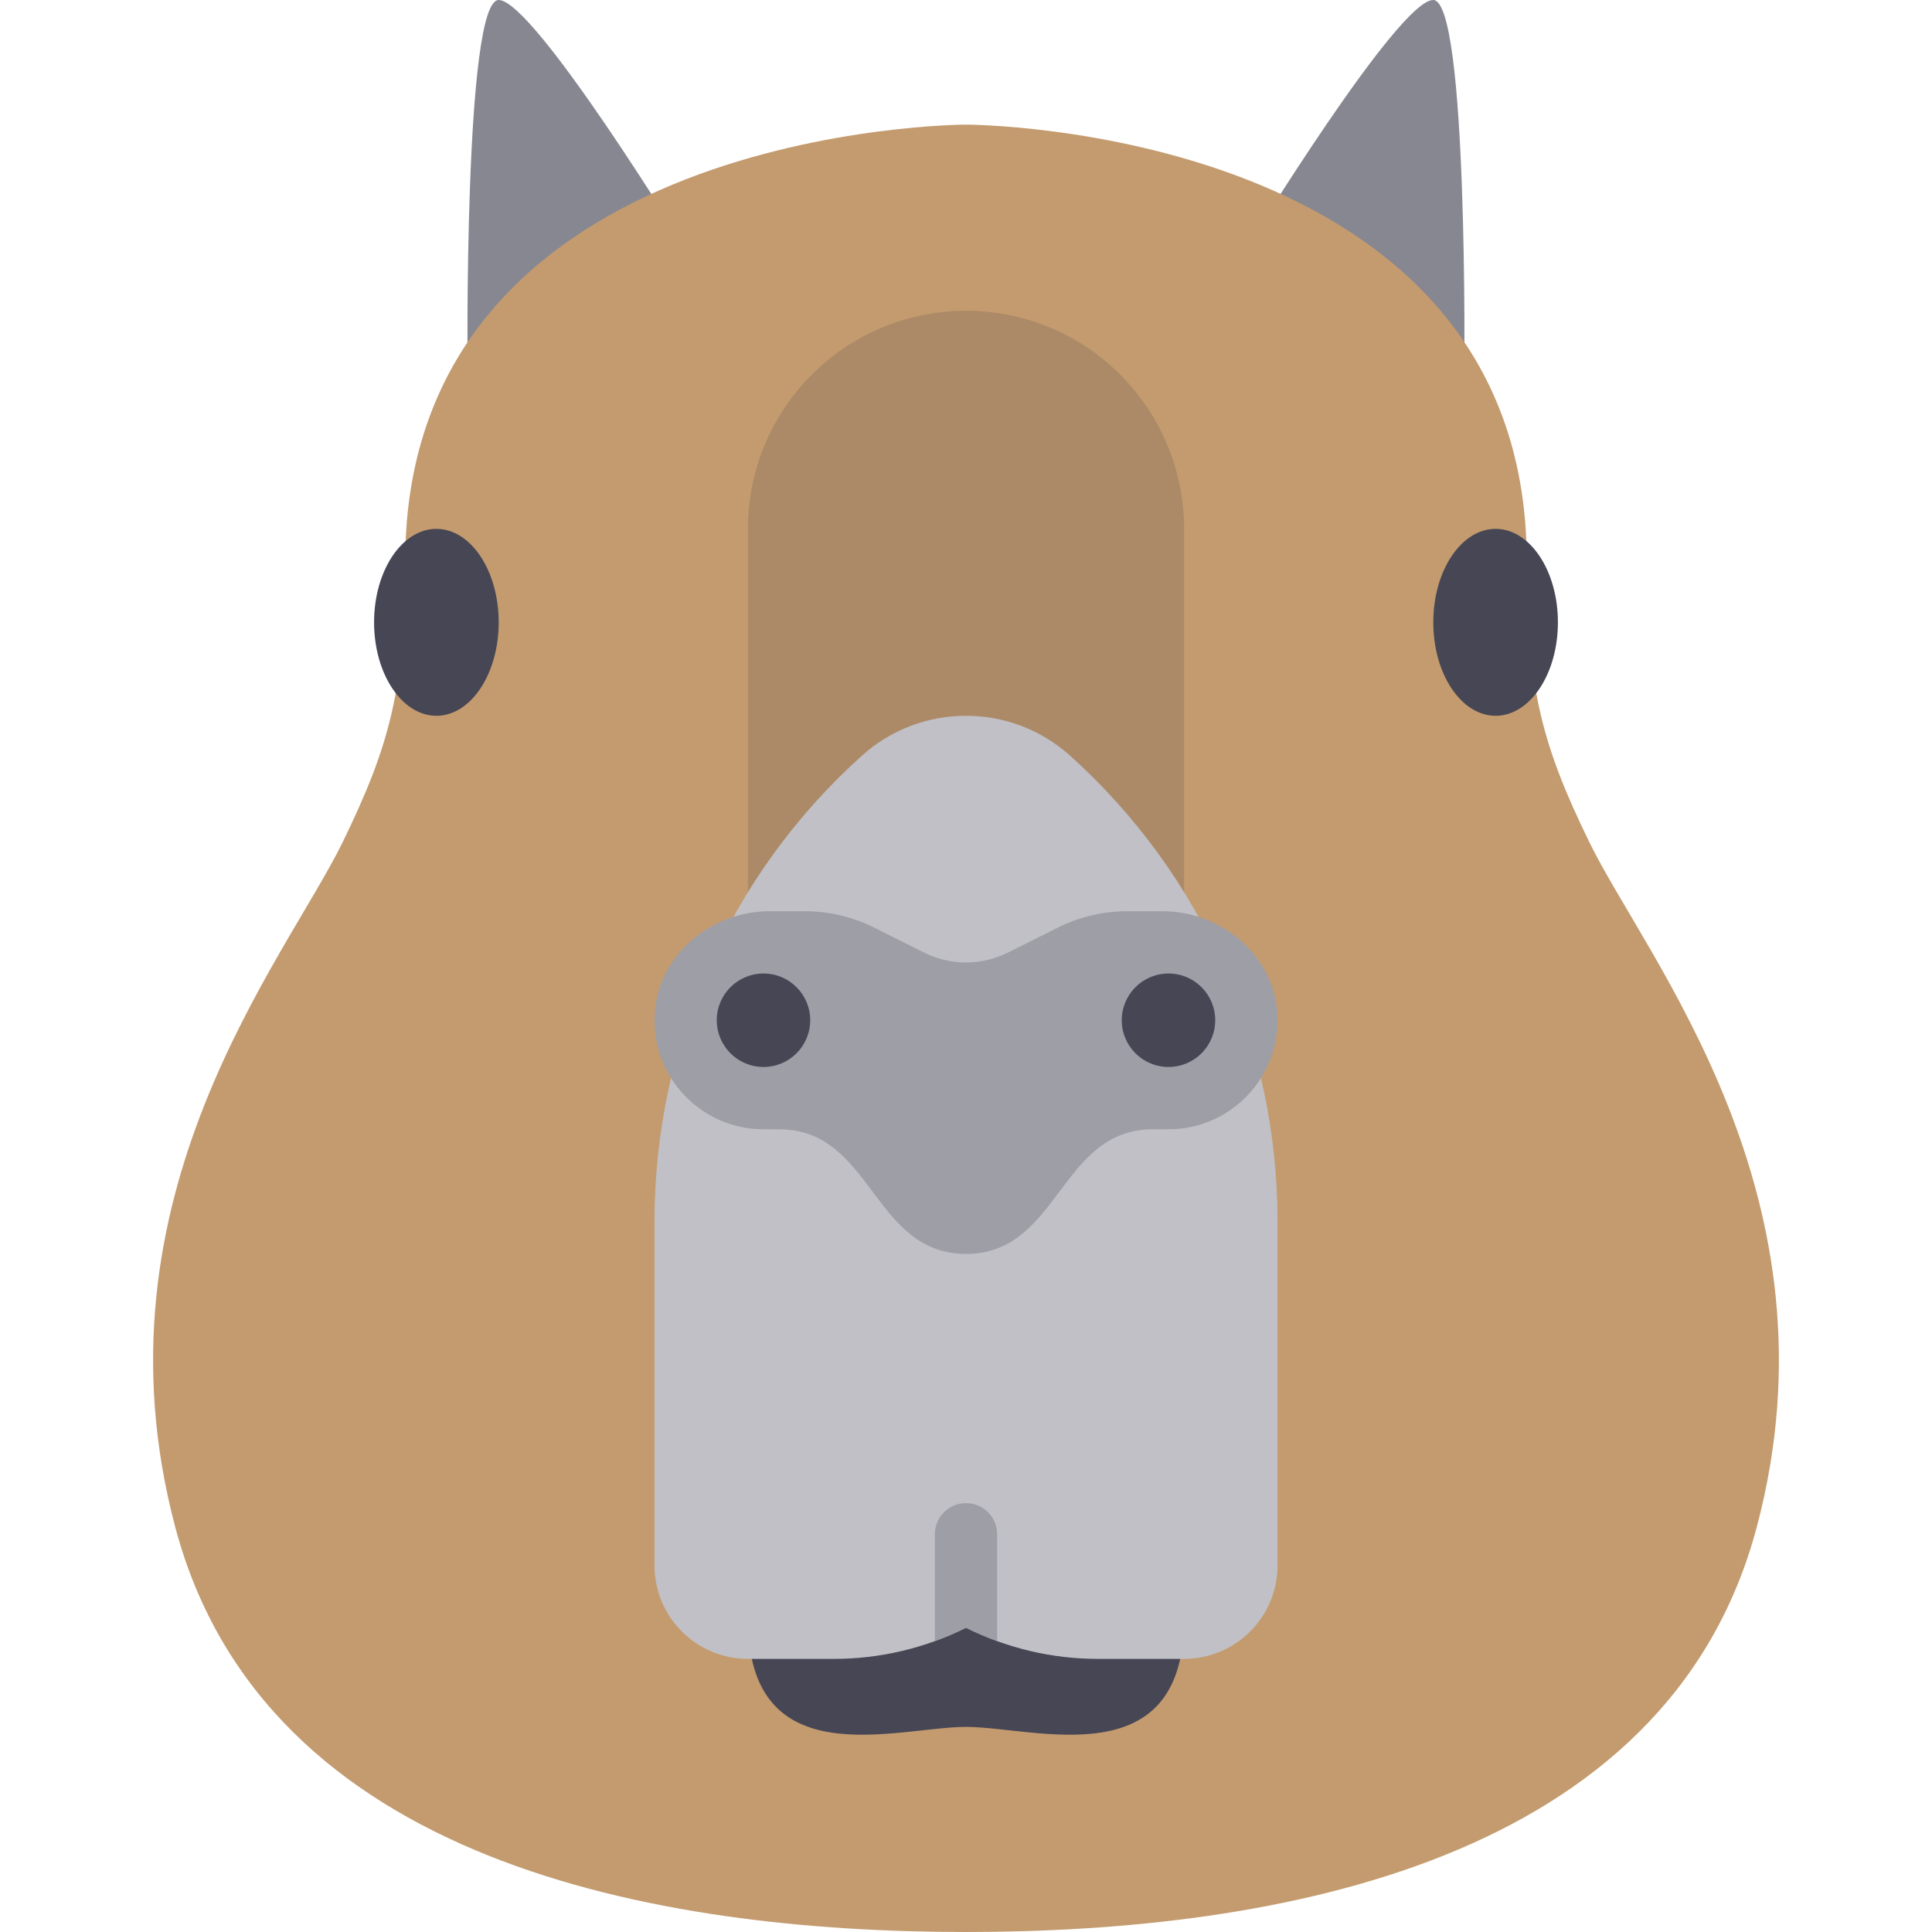
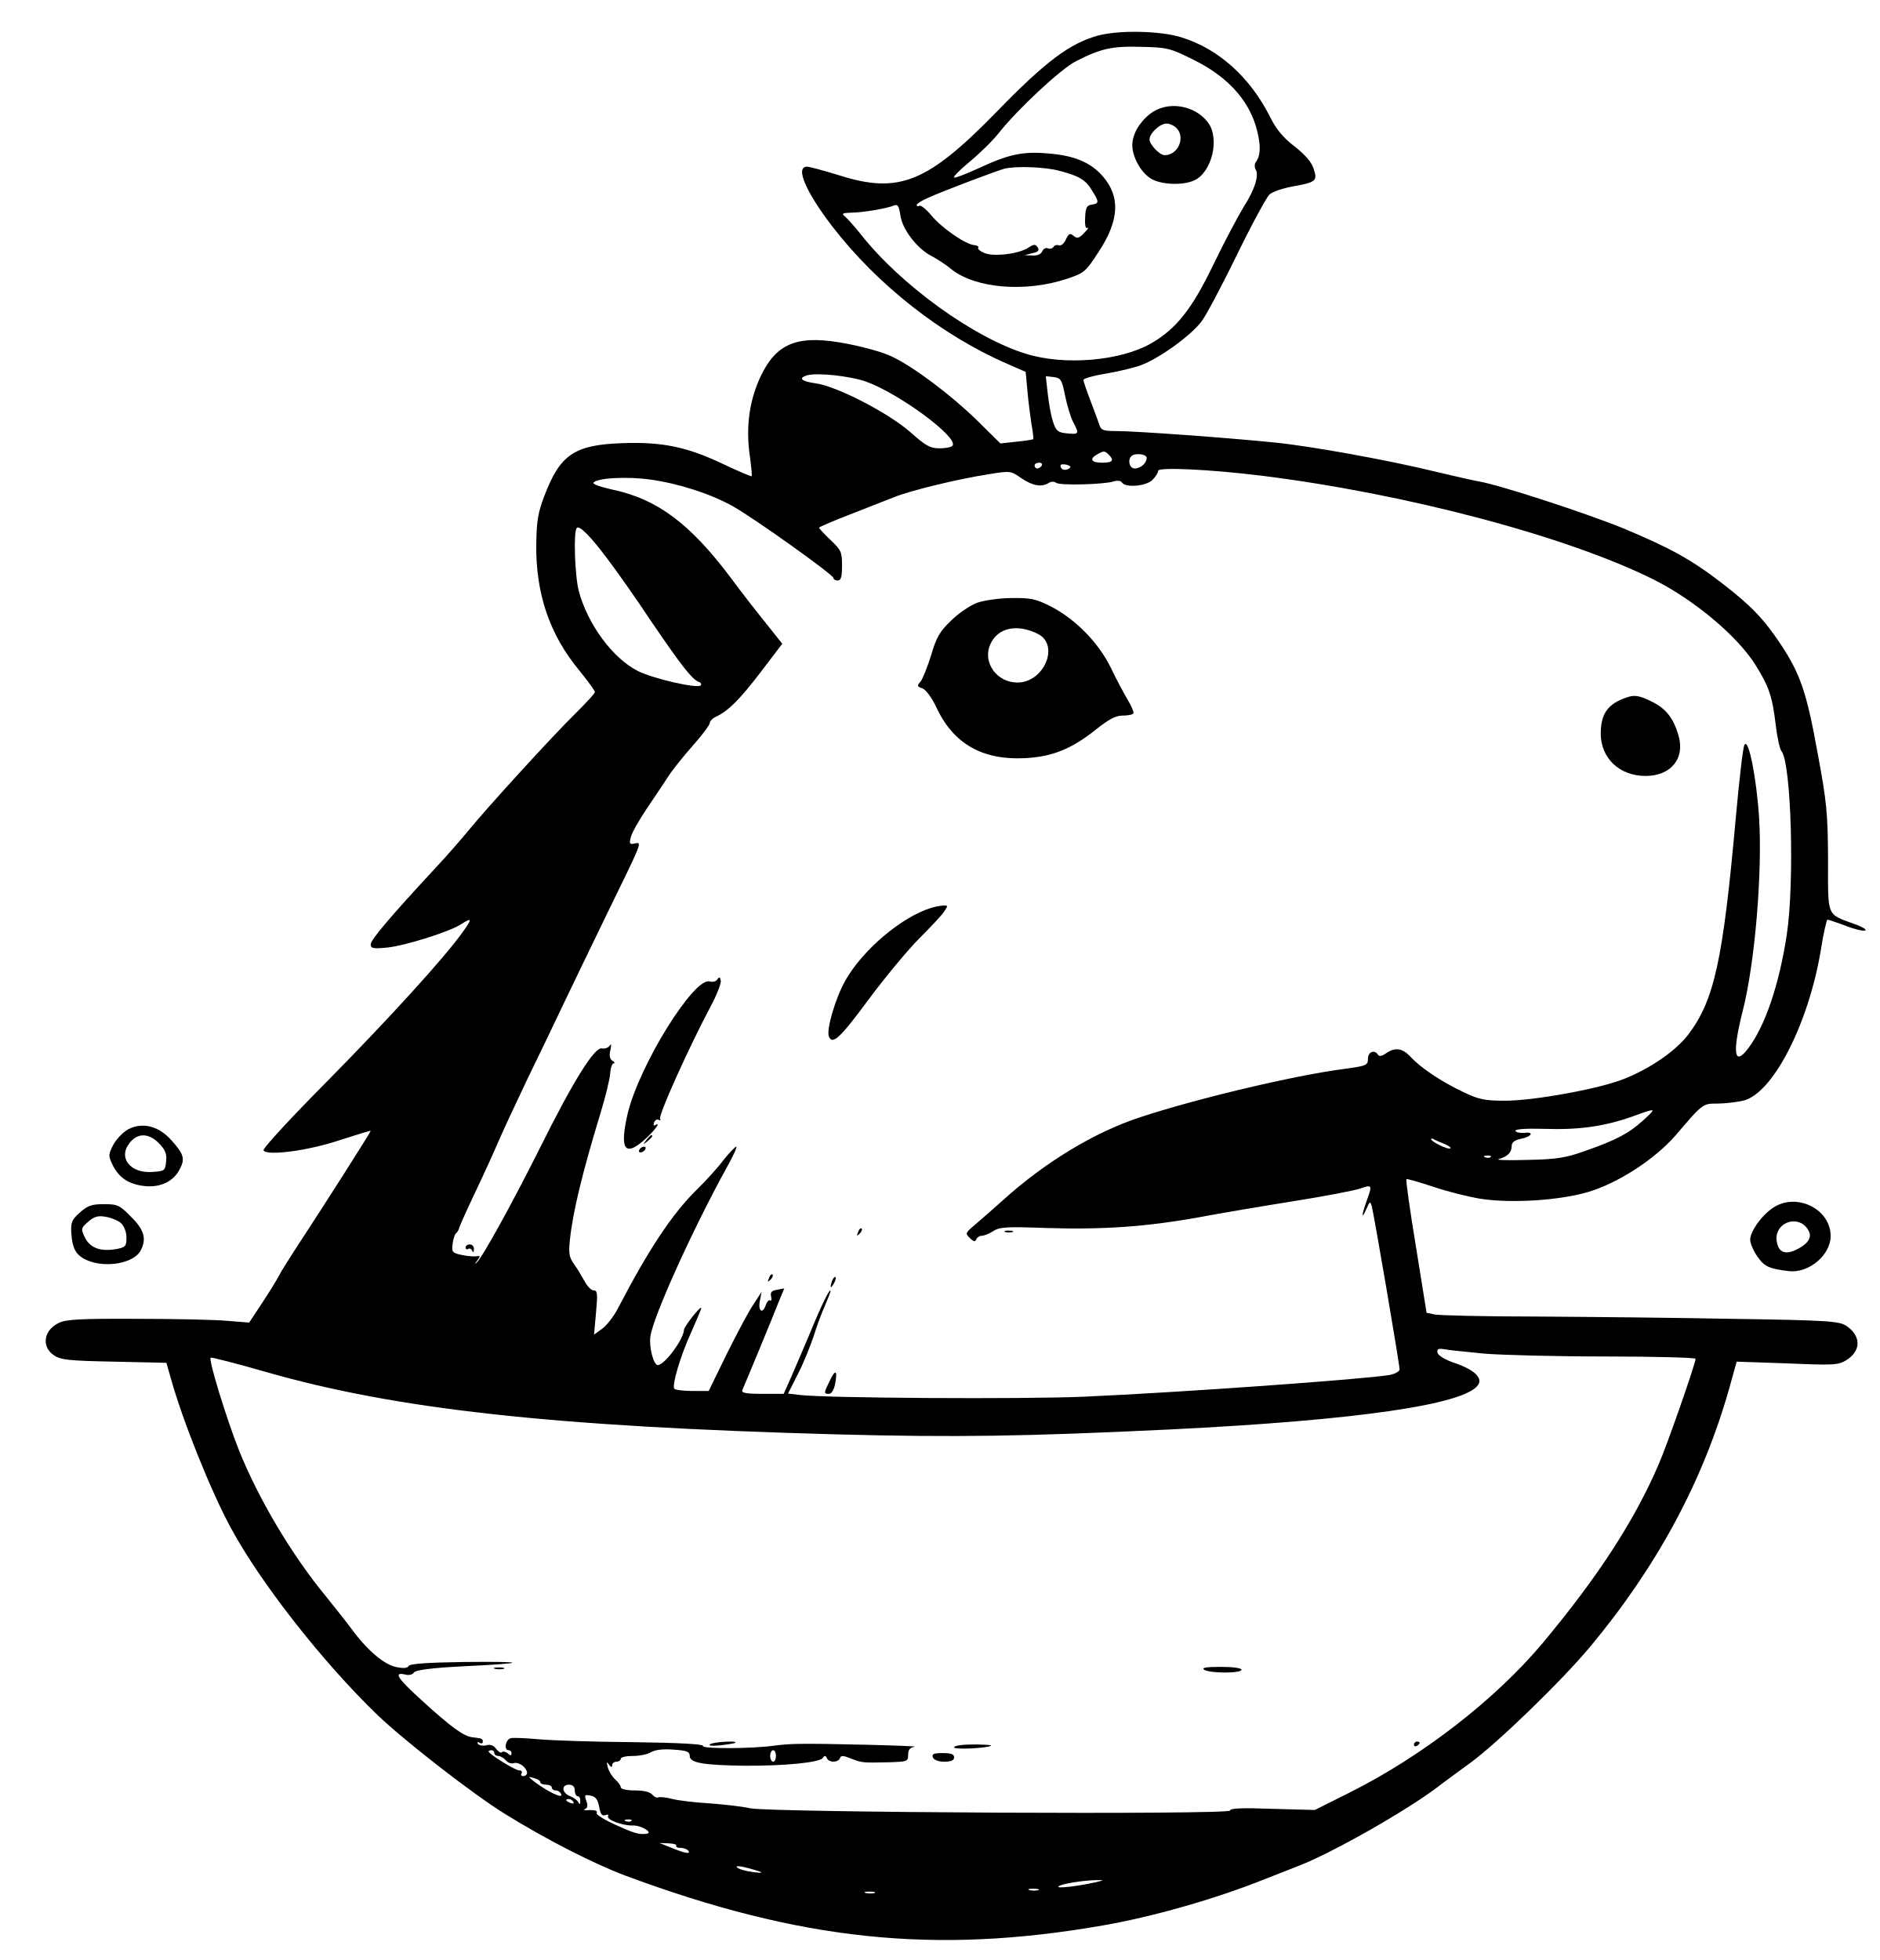
- <svg xmlns="http://www.w3.org/2000/svg" height="800px" width="800px" version="1.1" id="Layer_1" viewBox="0 0 512 512" xml:space="preserve">
-   <g>
-     <path style="fill:#878791;" d="M181.696,65.849c0,0-40.248-65.849-49.536-65.849s-8.256,98.873-8.256,98.873L181.696,65.849z" />
-     <path style="fill:#878791;" d="M330.27,65.849c0,0,40.248-65.849,49.536-65.849c9.288,0,8.256,98.873,8.256,98.873L330.27,65.849z" />
-   </g>
-   <path style="fill:#C39B6E;" d="M256,512c81.872,0,185.928-18.287,209.564-107.328c23.285-87.72-29.233-150.366-44.444-181.632  c-12.384-25.456-16.512-40.592-16.512-74.304C404.608,33.152,256,33.023,256,33.023s-148.608,0.129-148.608,115.713  c0,33.712-4.128,48.848-16.512,74.304c-15.211,31.265-67.729,93.912-44.444,181.632C70.072,493.714,174.128,512,256,512z" />
-   <path style="fill:#AC8A67;" d="M256,82.361L256,82.361c-31.918,0-57.792,25.874-57.792,57.792v206.4  c0,31.918,25.874,57.792,57.792,57.792l0,0c31.918,0,57.792-25.874,57.792-57.792v-206.4C313.792,108.235,287.918,82.361,256,82.361  z" />
-   <g>
-     <path style="fill:#464655;" d="M313.792,429.03c0,42.147-39.553,28.617-57.792,28.617s-57.792,13.53-57.792-28.617   s25.874-28.617,57.792-28.617S313.792,386.882,313.792,429.03z" />
-     <ellipse style="fill:#464655;" cx="115.646" cy="164.924" rx="16.512" ry="24.768" />
-     <ellipse style="fill:#464655;" cx="396.35" cy="164.924" rx="16.512" ry="24.768" />
-   </g>
-   <path style="fill:#C0C0C6;" d="M283.628,200.296l-0.012-0.011c-7.849-7.065-17.732-10.597-27.615-10.597  c-9.883,0-19.765,3.531-27.615,10.597l-0.012,0.011c-34.966,31.47-54.932,76.303-54.932,123.346v91.214  c0,13.679,11.089,24.768,24.768,24.768h22.819c12.14,0,24.115-2.827,34.973-8.256c10.859,5.429,22.832,8.256,34.973,8.256h22.819  c13.679,0,24.768-11.089,24.768-24.768v-91.214C338.56,276.599,318.594,231.767,283.628,200.296z" />
-   <g>
-     <path style="fill:#9E9EA6;" d="M308.029,241.48h-9.262c-6.409,0-12.73,1.492-18.461,4.358l-13.228,6.614   c-6.973,3.487-15.181,3.487-22.154,0l-13.228-6.614c-5.732-2.866-12.053-4.358-18.461-4.358h-9.262   c-15.647,0-29.672,11.716-30.49,27.342c-0.873,16.665,12.381,30.45,28.855,30.45h4.128c24.768,0,24.768,33.024,49.536,33.024   s24.768-33.024,49.536-33.024h4.128c16.474,0,29.728-13.785,28.855-30.45C337.701,253.196,323.675,241.48,308.029,241.48z" />
-     <path style="fill:#9E9EA6;" d="M256,431.368c2.687,1.344,5.446,2.523,8.256,3.545V406.6c0-4.559-3.697-8.256-8.256-8.256   c-4.559,0-8.256,3.697-8.256,8.256v28.313C250.554,433.891,253.313,432.711,256,431.368z" />
-   </g>
-   <g>
-     <circle style="fill:#464655;" cx="202.334" cy="270.374" r="12.384" />
-     <circle style="fill:#464655;" cx="309.662" cy="270.374" r="12.384" />
+ <svg xmlns="http://www.w3.org/2000/svg" version="1.0" width="654pt" height="682pt" viewBox="0 0 654 682" preserveAspectRatio="xMidYMid meet">
+   <g transform="translate(0,682) scale(0.1,-0.1)" fill="#000000" stroke="none">
+     <path d="M3820 6696 c-98 -27 -183 -91 -352 -265 -241 -247 -340 -287 -548 -221 -52 16 -103 30 -112 30 -42 0 -4 -88 89 -209 157 -203 380 -378 608 -477 l64 -28 6 -65 c3 -37 10 -88 14 -116 5 -27 8 -51 6 -53 -2 -2 -28 -6 -59 -9 l-55 -6 -84 83 c-92 89 -220 185 -295 220 -26 13 -93 32 -150 43 -170 34 -246 7 -302 -106 -41 -83 -55 -176 -42 -275 6 -42 9 -78 8 -79 -2 -2 -46 17 -99 42 -126 60 -212 78 -352 73 -166 -6 -216 -39 -271 -184 -22 -57 -27 -87 -28 -169 -2 -171 47 -314 149 -437 30 -37 55 -71 55 -76 0 -5 -30 -37 -66 -73 -77 -75 -309 -329 -374 -409 -25 -30 -74 -87 -110 -125 -164 -177 -230 -255 -230 -271 0 -14 8 -16 58 -11 60 6 218 55 258 82 37 24 38 18 2 -31 -62 -87 -255 -299 -476 -523 -122 -123 -219 -228 -215 -234 12 -20 156 -1 266 36 59 19 107 34 107 32 0 -4 -166 -265 -245 -385 -34 -52 -68 -106 -75 -120 -7 -14 -33 -56 -58 -94 l-45 -68 -76 6 c-42 4 -184 7 -317 7 -200 1 -246 -2 -271 -15 -52 -26 -59 -83 -15 -112 23 -16 52 -19 209 -22 l182 -4 16 -56 c40 -144 139 -391 208 -518 103 -191 320 -468 511 -652 94 -90 332 -275 442 -343 145 -90 308 -173 419 -215 608 -226 1075 -276 1661 -174 174 30 395 93 564 161 30 12 84 33 120 47 118 46 371 190 480 272 19 15 71 53 115 85 96 70 320 287 419 406 232 279 390 572 482 894 l27 97 176 -6 c164 -7 178 -6 207 12 51 33 50 84 -2 119 -25 16 -65 19 -399 24 -203 4 -512 7 -686 8 -174 0 -330 4 -346 7 l-29 6 -37 230 c-21 127 -36 233 -33 235 2 2 43 -10 92 -26 49 -17 123 -35 164 -42 108 -17 276 -6 375 23 105 31 233 114 306 198 95 111 93 110 146 110 26 0 66 5 88 10 103 23 228 266 271 525 9 58 20 105 23 105 3 0 30 -9 60 -20 29 -12 61 -20 70 -18 9 2 -6 12 -34 22 -101 37 -94 22 -94 224 -1 161 -4 198 -36 370 -38 211 -60 276 -128 379 -59 89 -104 136 -208 216 -107 82 -179 121 -339 188 -127 52 -432 152 -505 164 -22 4 -92 20 -155 35 -160 39 -425 87 -552 100 -167 17 -487 40 -550 40 -50 0 -57 3 -63 23 -4 12 -18 50 -31 84 -13 34 -24 66 -24 71 0 5 35 15 78 22 42 7 98 20 124 30 65 25 173 103 210 153 17 23 72 128 123 232 51 105 102 198 112 208 11 10 47 22 80 28 83 15 88 19 74 62 -8 24 -30 49 -67 78 -39 30 -63 59 -84 101 -69 138 -179 238 -309 278 -73 23 -218 26 -291 6z m333 -84 c114 -56 188 -135 217 -231 18 -62 18 -102 -1 -126 -4 -6 -4 -17 0 -24 13 -21 -3 -71 -42 -132 -19 -31 -67 -121 -105 -200 -74 -154 -129 -223 -215 -273 -107 -62 -302 -79 -437 -37 -180 55 -436 239 -575 416 -22 28 -47 55 -55 62 -12 10 -9 12 21 13 38 0 123 14 150 25 13 5 17 -2 22 -34 6 -48 58 -116 107 -141 19 -10 52 -31 72 -48 83 -65 254 -80 398 -33 63 21 67 24 113 95 72 109 76 192 14 263 -42 48 -99 72 -190 79 -89 8 -138 -3 -243 -52 -42 -19 -80 -34 -84 -32 -5 2 20 27 55 56 35 29 81 74 101 100 66 83 215 222 268 249 86 44 125 53 227 50 90 -2 100 -4 182 -45z m-468 -386 c70 -18 93 -32 115 -69 25 -40 25 -45 -1 -49 -17 -2 -22 -11 -23 -45 -2 -27 2 -40 8 -36 6 3 1 -5 -11 -17 -18 -19 -25 -21 -37 -11 -13 11 -17 9 -27 -12 -6 -14 -17 -23 -24 -21 -7 3 -16 1 -19 -5 -4 -6 -13 -8 -20 -5 -7 3 -16 -2 -19 -10 -4 -10 -17 -16 -34 -15 l-28 1 27 7 c21 4 25 10 19 20 -8 12 -13 12 -33 -1 -32 -21 -117 -32 -151 -19 -16 6 -26 15 -23 19 2 4 -3 8 -13 9 -31 2 -114 60 -149 102 -19 23 -38 38 -43 35 -5 -3 -9 -2 -9 3 0 4 17 15 38 24 54 25 244 96 267 102 41 10 142 6 190 -7z m-671 -734 c114 -41 319 -192 301 -222 -3 -6 -24 -10 -45 -10 -33 0 -48 8 -102 56 -76 67 -256 160 -329 170 -50 7 -63 18 -31 28 35 10 149 -2 206 -22z m692 -48 c7 -34 19 -75 28 -92 22 -42 21 -44 -21 -40 -31 3 -38 8 -48 38 -7 19 -15 63 -19 98 l-7 63 27 -3 c25 -3 29 -9 40 -64z m152 -206 c20 -20 14 -28 -23 -28 -38 0 -46 13 -17 29 22 13 26 13 40 -1z m132 -11 c0 -19 -21 -37 -42 -37 -18 0 -25 29 -11 43 12 12 53 7 53 -6z m-365 -27 c-3 -5 -10 -10 -16 -10 -5 0 -9 5 -9 10 0 6 7 10 16 10 8 0 12 -4 9 -10z m94 -11 c-14 -8 -29 -3 -29 11 0 4 9 6 21 3 15 -4 17 -8 8 -14z m669 -24 c507 -63 1068 -212 1369 -363 140 -71 288 -195 351 -295 47 -75 59 -109 71 -210 5 -43 14 -84 20 -91 34 -41 46 -459 18 -641 -27 -174 -75 -315 -134 -393 -49 -65 -56 -16 -19 130 42 164 69 480 57 673 -9 139 -37 280 -51 253 -5 -7 -18 -121 -30 -253 -45 -501 -75 -636 -167 -757 -44 -56 -132 -117 -224 -153 -86 -34 -311 -75 -412 -75 -70 0 -91 4 -145 30 -76 36 -148 84 -183 122 -29 31 -54 35 -86 13 -14 -10 -24 -12 -28 -5 -12 19 -35 10 -35 -14 0 -23 -5 -25 -87 -36 -174 -23 -514 -104 -707 -168 -158 -52 -330 -156 -477 -289 -36 -32 -80 -71 -98 -86 -32 -27 -33 -29 -16 -45 13 -13 19 -14 22 -4 3 6 11 12 19 12 8 0 26 7 40 16 22 15 47 16 187 11 192 -6 343 4 527 37 74 14 222 39 329 56 107 17 212 37 233 44 43 15 44 14 23 -44 -18 -51 -18 -66 0 -26 11 26 13 27 18 10 7 -24 97 -550 97 -569 0 -7 -15 -15 -32 -19 -87 -15 -728 -61 -1068 -76 -210 -9 -894 -5 -986 6 l-42 5 34 67 c19 37 43 96 55 132 11 36 29 84 40 108 10 23 19 46 19 50 -1 13 -33 -52 -70 -143 -21 -49 -50 -118 -65 -152 l-28 -63 -74 0 c-56 0 -74 3 -70 13 10 22 113 271 129 313 l17 41 -26 -5 c-18 -3 -23 -9 -20 -23 3 -11 1 -17 -3 -14 -5 3 -11 -4 -15 -15 -11 -34 -28 -23 -21 13 l6 32 -27 -42 c-16 -22 -57 -100 -93 -172 l-64 -131 -58 0 c-31 0 -59 4 -62 8 -8 14 22 115 59 196 19 43 35 80 35 84 0 12 -59 -63 -60 -75 -1 -33 -67 -122 -91 -123 -15 0 -31 63 -26 99 9 68 146 371 266 589 22 39 37 72 33 72 -4 0 -24 -21 -45 -47 -20 -27 -62 -73 -93 -103 -86 -85 -168 -209 -274 -413 -14 -27 -38 -58 -54 -70 l-29 -21 7 77 c6 65 5 77 -8 77 -9 0 -23 15 -32 32 -10 18 -26 45 -37 60 -16 22 -19 37 -14 83 10 97 43 233 106 440 17 55 32 117 34 137 1 21 7 38 12 38 6 0 4 4 -4 9 -9 6 -12 18 -7 37 4 19 3 24 -2 16 -5 -8 -18 -12 -28 -10 -25 5 -98 -111 -213 -342 -96 -192 -203 -387 -223 -404 -6 -6 -6 -3 2 7 12 16 12 18 -1 16 -7 -2 -31 0 -51 4 -34 7 -37 10 -33 39 2 17 8 34 12 37 4 3 9 11 10 16 1 6 26 62 56 125 30 63 66 142 80 175 14 33 60 132 102 220 43 88 99 205 125 260 26 55 95 197 152 315 126 258 123 250 96 245 -17 -4 -19 -1 -13 22 3 14 28 58 54 97 26 39 61 90 76 114 15 23 54 72 87 109 32 36 58 71 58 78 0 6 10 16 23 22 41 19 82 60 156 157 l73 96 -54 68 c-30 37 -89 112 -130 168 -137 181 -250 266 -401 299 -42 9 -75 20 -72 25 10 17 118 23 200 11 98 -14 207 -49 284 -92 74 -41 351 -239 351 -250 0 -5 7 -9 15 -9 11 0 15 12 15 52 0 47 -3 54 -40 89 -22 21 -40 40 -40 43 0 2 48 23 108 46 59 23 128 50 153 60 53 22 220 63 330 80 74 12 76 12 113 -14 40 -27 71 -32 96 -16 8 5 19 5 25 0 12 -10 167 -6 201 5 12 4 25 2 28 -4 12 -19 84 -13 106 9 11 11 20 25 20 32 0 13 179 5 358 -17z m-2274 -290 c29 -38 99 -137 154 -220 103 -151 140 -199 164 -208 7 -2 10 -8 6 -12 -11 -12 -167 24 -218 50 -88 44 -175 163 -206 278 -14 54 -19 208 -7 220 9 10 47 -28 107 -108z m3603 -1954 c-50 -45 -93 -68 -202 -106 -67 -24 -99 -29 -200 -31 -66 -2 -111 -1 -100 3 30 8 45 23 45 44 0 14 9 21 30 26 39 7 51 26 14 21 -15 -1 -29 2 -31 7 -2 6 35 9 103 7 120 -4 208 9 304 43 86 31 86 31 37 -14z m-692 -81 c15 -6 25 -13 22 -16 -6 -6 -67 23 -67 32 0 3 4 3 9 0 4 -3 21 -10 36 -16z m162 -46 c-3 -3 -12 -4 -19 -1 -8 3 -5 6 6 6 11 1 17 -2 13 -5z m-23 -684 c60 -5 250 -10 423 -10 172 0 313 -4 313 -8 0 -16 -99 -301 -130 -371 -84 -194 -210 -388 -401 -617 -166 -198 -420 -395 -674 -522 l-120 -60 -147 4 c-108 4 -148 2 -148 -6 0 -15 -1602 -7 -1670 8 -25 6 -88 13 -140 17 -52 3 -112 10 -133 16 -20 5 -41 7 -46 5 -5 -3 -14 1 -21 9 -8 10 -30 15 -61 15 -29 0 -49 5 -49 11 0 6 -9 18 -19 27 -11 10 -22 28 -26 42 -5 19 -4 22 4 10 7 -10 11 -11 11 -2 0 6 7 12 15 12 8 0 15 5 15 10 0 6 19 10 43 10 23 0 51 6 62 13 13 8 41 12 78 9 47 -3 57 -7 57 -22 0 -24 46 -32 190 -34 137 -1 262 11 273 27 6 9 10 9 14 0 6 -17 40 -17 46 0 3 9 11 9 38 -2 39 -15 40 -15 132 -13 64 2 67 3 67 26 0 18 6 25 23 28 23 3 -325 12 -403 10 -25 0 -63 -3 -85 -6 -76 -11 -253 -12 -249 -1 3 6 -82 11 -243 13 -137 1 -284 6 -328 10 -44 4 -88 6 -97 4 -19 -4 -26 -42 -8 -42 6 0 10 -5 10 -11 0 -8 -4 -9 -13 0 -8 6 -17 8 -21 4 -3 -4 -12 2 -20 12 -8 12 -20 16 -34 12 -12 -3 -25 0 -29 5 -3 7 -1 8 5 4 7 -4 12 -2 12 3 0 11 -2 12 -36 16 -30 3 -74 35 -176 128 -85 77 -101 101 -57 90 12 -3 25 0 29 7 6 9 56 16 172 22 226 11 228 17 5 15 -132 -2 -190 -6 -195 -14 -5 -8 -19 -9 -46 -3 -41 9 -101 61 -152 131 -16 22 -56 72 -88 112 -120 145 -236 340 -305 512 -43 109 -106 313 -98 321 2 2 89 -20 193 -50 454 -130 997 -190 1984 -217 416 -11 659 -7 1160 17 653 32 1031 87 1074 156 15 25 -16 53 -84 76 -33 11 -56 26 -58 35 -3 13 3 16 25 12 15 -3 77 -9 137 -15z m-3444 -1390 c0 -5 6 -10 14 -10 7 0 19 -7 26 -15 7 -9 20 -13 28 -10 8 3 23 -2 33 -11 18 -17 17 -34 -2 -34 -6 0 -7 5 -4 10 3 6 -1 10 -9 10 -14 0 -106 57 -106 66 0 2 5 4 10 4 6 0 10 -4 10 -10z m980 -10 c0 -11 -4 -20 -10 -20 -5 0 -10 9 -10 20 0 11 5 20 10 20 6 0 10 -9 10 -20z m-820 -91 c0 -5 9 -9 20 -9 11 0 20 -4 20 -10 0 -5 6 -10 14 -10 8 0 16 -6 19 -14 6 -16 -48 10 -93 44 -24 19 -24 19 -2 13 12 -3 22 -9 22 -14z m120 -29 c0 -11 5 -20 10 -20 6 0 10 -8 9 -17 0 -12 -2 -13 -6 -5 -3 7 -16 17 -29 22 -29 11 -32 40 -4 40 13 0 20 -7 20 -20z m85 -57 c4 -25 10 -33 21 -29 8 3 13 2 10 -3 -8 -12 49 -34 86 -33 31 1 74 -27 46 -29 -26 -3 -44 3 -110 33 -37 17 -65 35 -62 39 5 9 -7 12 -36 10 -9 0 -10 2 -3 5 8 4 9 13 3 28 -7 20 -6 22 15 18 17 -3 25 -13 30 -39z m-90 17 c3 -6 -1 -7 -9 -4 -18 7 -21 14 -7 14 6 0 13 -4 16 -10z m202 -66 c-3 -3 -12 -4 -19 -1 -8 3 -5 6 6 6 11 1 17 -2 13 -5z m156 -86 c-2 -5 5 -8 16 -8 11 0 23 -5 27 -11 7 -12 -16 -7 -71 16 l-30 12 32 -1 c17 -1 29 -4 26 -8z m287 -89 c17 -6 10 -7 -20 -3 -25 3 -49 10 -55 16 -10 9 22 4 75 -13z m1170 -39 c-63 -14 -135 -22 -127 -14 9 9 84 21 132 22 29 0 29 0 -5 -8z m-197 -27 c-7 -2 -21 -2 -30 0 -10 3 -4 5 12 5 17 0 24 -2 18 -5z m-570 -10 c-7 -2 -21 -2 -30 0 -10 3 -4 5 12 5 17 0 24 -2 18 -5z" />
+     <path d="M4002 6424 c-38 -30 -62 -72 -62 -109 0 -41 30 -95 64 -116 35 -22 111 -25 151 -7 62 28 90 145 49 201 -47 63 -143 77 -202 31z m92 -50 c32 -32 5 -94 -41 -94 -18 0 -53 37 -53 55 0 21 36 55 59 55 11 0 27 -7 35 -16z" />
+     <path d="M3401 4723 c-24 -9 -65 -36 -91 -62 -40 -38 -52 -59 -70 -121 -13 -41 -29 -82 -37 -92 -13 -14 -12 -17 6 -23 12 -4 33 -31 51 -70 59 -124 160 -181 308 -173 94 5 161 32 246 100 44 35 68 48 92 48 18 0 35 3 38 8 2 4 -7 25 -20 47 -13 22 -40 72 -59 112 -42 86 -122 168 -207 212 -53 27 -70 31 -137 30 -42 0 -96 -8 -120 -16z m211 -109 c76 -39 21 -169 -72 -169 -71 0 -121 69 -95 131 25 60 94 75 167 38z" />
+     <path d="M5660 4393 c-64 -21 -90 -56 -90 -125 0 -86 65 -148 156 -148 89 0 139 62 114 143 -18 60 -44 92 -93 116 -43 21 -59 24 -87 14z" />
+     <path d="M3240 3661 c-103 -32 -237 -145 -298 -252 -34 -59 -67 -171 -58 -195 12 -31 38 -8 139 129 58 78 138 174 176 212 39 39 78 80 86 93 14 20 14 22 -2 21 -10 0 -29 -4 -43 -8z" />
+     <path d="M2496 3412 c-4 -7 -16 -10 -26 -7 -54 17 -245 -290 -286 -460 -28 -122 -11 -151 55 -94 36 31 64 68 41 54 -6 -3 -7 1 -4 9 3 9 11 13 17 9 5 -3 7 -1 4 4 -7 11 97 242 173 386 23 42 40 85 38 95 -3 13 -5 14 -12 4z" />
+     <path d="M2249 2853 c-13 -16 -12 -17 4 -4 16 13 21 21 13 21 -2 0 -10 -8 -17 -17z" />
+     <path d="M2225 2820 c-3 -5 -2 -10 4 -10 5 0 13 5 16 10 3 6 2 10 -4 10 -5 0 -13 -4 -16 -10z" />
+     <path d="M2986 2533 c-6 -14 -5 -15 5 -6 7 7 10 15 7 18 -3 3 -9 -2 -12 -12z" />
+     <path d="M3498 2533 c6 -2 18 -2 25 0 6 3 1 5 -13 5 -14 0 -19 -2 -12 -5z" />
+     <path d="M1620 2479 c0 -5 4 -8 9 -5 5 4 12 0 14 -6 3 -8 6 -6 6 5 1 9 -6 17 -14 17 -8 0 -15 -5 -15 -11z" />
+     <path d="M2676 2373 c-6 -14 -5 -15 5 -6 7 7 10 15 7 18 -3 3 -9 -2 -12 -12z" />
+     <path d="M2896 2365 c-9 -26 -7 -32 5 -12 6 10 9 21 6 23 -2 3 -7 -2 -11 -11z" />
+     <path d="M2887 2015 c-21 -43 -21 -45 -2 -45 8 0 17 14 21 35 9 48 1 52 -19 10z" />
+     <path d="M1723 1013 c9 -2 23 -2 30 0 6 3 -1 5 -18 5 -16 0 -22 -2 -12 -5z" />
+     <path d="M4190 1010 c20 -13 130 -13 130 0 0 6 -31 10 -72 10 -51 0 -68 -3 -58 -10z" />
+     <path d="M2471 751 c-8 -5 5 -7 35 -4 27 3 51 7 53 9 9 8 -75 3 -88 -5z" />
+     <path d="M4920 749 c0 -5 5 -7 10 -4 6 3 10 8 10 11 0 2 -4 4 -10 4 -5 0 -10 -5 -10 -11z" />
+     <path d="M3320 740 c0 -9 118 -3 129 6 2 2 -26 4 -62 4 -37 0 -67 -4 -67 -10z" />
+     <path d="M3246 705 c4 -9 19 -15 40 -15 24 0 34 5 34 15 0 11 -11 15 -40 15 -31 0 -38 -3 -34 -15z" />
+     <path d="M447 2891 c-17 -9 -41 -33 -52 -53 -18 -35 -19 -38 -3 -72 22 -44 56 -67 111 -73 54 -6 101 16 122 58 20 37 15 53 -30 103 -44 48 -98 62 -148 37z m107 -50 c21 -22 27 -36 24 -62 -3 -33 -5 -34 -49 -37 -76 -5 -119 50 -78 101 28 36 67 35 103 -2z" />
+     <path d="M6169 2617 c-40 -27 -79 -82 -79 -111 0 -12 11 -38 25 -58 24 -35 41 -43 110 -51 69 -8 145 56 145 122 0 95 -120 153 -201 98z m115 -66 c25 -28 16 -53 -27 -76 -44 -24 -70 -14 -75 29 -7 57 64 89 102 47z" />
+     <path d="M278 2601 c-28 -25 -32 -34 -30 -71 4 -57 17 -79 57 -96 65 -27 161 -9 184 34 22 41 13 73 -33 118 -40 41 -47 44 -95 44 -42 0 -56 -5 -83 -29z m143 -37 c11 -10 19 -31 19 -50 0 -30 -3 -34 -34 -40 -55 -10 -92 3 -110 39 -15 31 -15 33 11 56 21 18 34 22 61 17 19 -3 43 -13 53 -22z" />
  </g>
</svg>
